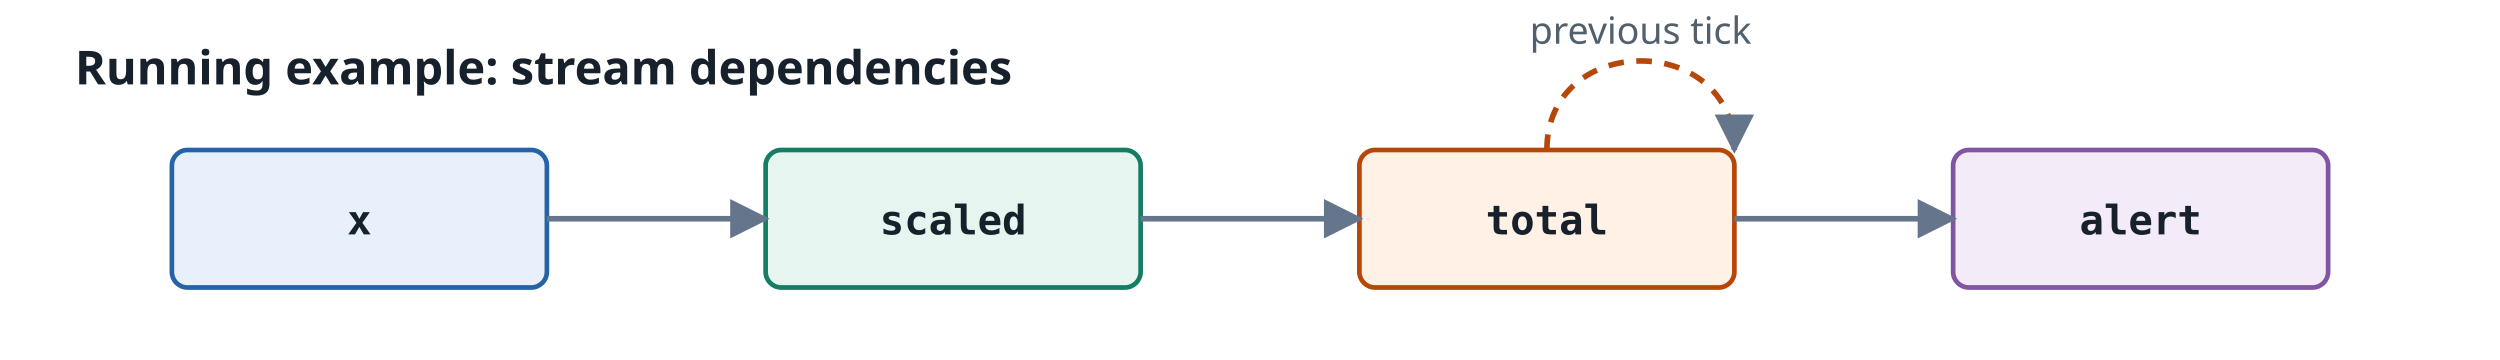
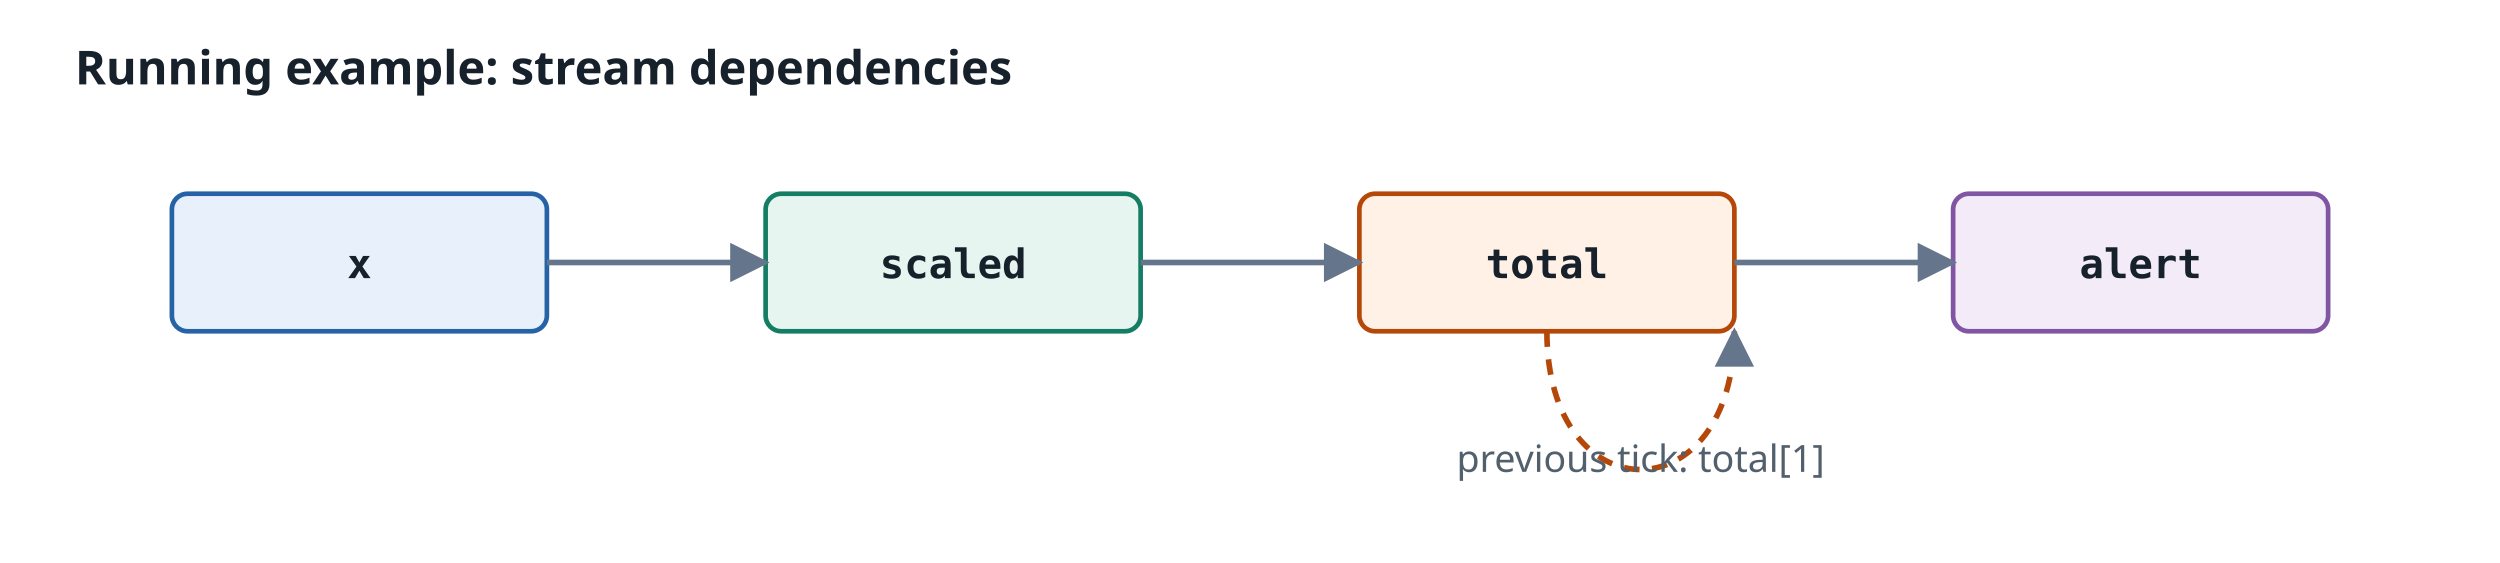
- <svg xmlns="http://www.w3.org/2000/svg" viewBox="0 0 800 115" role="img" aria-labelledby="example-arrow-title example-arrow-desc" style="width:100%;max-width:800px;height:auto;background:#ffffff;border:1px solid #d0d7de;border-radius:6px">
+ <svg xmlns="http://www.w3.org/2000/svg" viewBox="0 0 800 180" role="img" aria-labelledby="example-arrow-title example-arrow-desc" style="width:100%;max-width:800px;height:auto;background:#ffffff;border:1px solid #d0d7de;border-radius:6px">
  <defs>
    <marker id="example-arrow" viewBox="0 0 10 10" refX="9" refY="5" markerWidth="7" markerHeight="7" orient="auto-start-reverse">
      <path d="M 0 0 L 10 5 L 0 10 z" fill="#65758b" />
    </marker>
  </defs>
  <text x="24" y="27" text-anchor="start" font-family="system-ui, sans-serif" font-size="15" font-weight="700" fill="#17212b">Running example: stream dependencies</text>
-   <rect x="55" y="48" width="120" height="44" rx="5" fill="#e8f1fb" stroke="#2563a6" stroke-width="1.5" />
-   <text x="115" y="75" text-anchor="middle" font-family="ui-monospace, monospace" font-size="13" font-weight="600" fill="#17212b">x</text>
-   <rect x="245" y="48" width="120" height="44" rx="5" fill="#e6f5f0" stroke="#147d64" stroke-width="1.5" />
-   <text x="305" y="75" text-anchor="middle" font-family="ui-monospace, monospace" font-size="13" font-weight="600" fill="#17212b">scaled</text>
-   <rect x="435" y="48" width="120" height="44" rx="5" fill="#fff1e6" stroke="#b54708" stroke-width="1.5" />
-   <text x="495" y="75" text-anchor="middle" font-family="ui-monospace, monospace" font-size="13" font-weight="600" fill="#17212b">total</text>
-   <rect x="625" y="48" width="120" height="44" rx="5" fill="#f3ebf8" stroke="#8055a3" stroke-width="1.5" />
-   <text x="685" y="75" text-anchor="middle" font-family="ui-monospace, monospace" font-size="13" font-weight="600" fill="#17212b">alert</text>
-   <line x1="175" y1="70" x2="245" y2="70" stroke="#65758b" stroke-width="1.8" marker-end="url(#example-arrow)" />
-   <line x1="365" y1="70" x2="435" y2="70" stroke="#65758b" stroke-width="1.8" marker-end="url(#example-arrow)" />
-   <line x1="555" y1="70" x2="625" y2="70" stroke="#65758b" stroke-width="1.8" marker-end="url(#example-arrow)" />
-   <path d="M 495 48 C 495 10, 555 10, 555 48" fill="none" stroke="#b54708" stroke-width="1.8" stroke-dasharray="5 4" marker-end="url(#example-arrow)" />
-   <text x="525" y="14" text-anchor="middle" font-family="system-ui, sans-serif" font-size="12" font-weight="400" fill="#52606d">previous tick</text>
+   <rect x="55" y="62" width="120" height="44" rx="5" fill="#e8f1fb" stroke="#2563a6" stroke-width="1.5" />
+   <text x="115" y="89" text-anchor="middle" font-family="ui-monospace, monospace" font-size="13" font-weight="600" fill="#17212b">x</text>
+   <rect x="245" y="62" width="120" height="44" rx="5" fill="#e6f5f0" stroke="#147d64" stroke-width="1.5" />
+   <text x="305" y="89" text-anchor="middle" font-family="ui-monospace, monospace" font-size="13" font-weight="600" fill="#17212b">scaled</text>
+   <rect x="435" y="62" width="120" height="44" rx="5" fill="#fff1e6" stroke="#b54708" stroke-width="1.5" />
+   <text x="495" y="89" text-anchor="middle" font-family="ui-monospace, monospace" font-size="13" font-weight="600" fill="#17212b">total</text>
+   <rect x="625" y="62" width="120" height="44" rx="5" fill="#f3ebf8" stroke="#8055a3" stroke-width="1.5" />
+   <text x="685" y="89" text-anchor="middle" font-family="ui-monospace, monospace" font-size="13" font-weight="600" fill="#17212b">alert</text>
+   <line x1="175" y1="84" x2="245" y2="84" stroke="#65758b" stroke-width="1.8" marker-end="url(#example-arrow)" />
+   <line x1="365" y1="84" x2="435" y2="84" stroke="#65758b" stroke-width="1.8" marker-end="url(#example-arrow)" />
+   <line x1="555" y1="84" x2="625" y2="84" stroke="#65758b" stroke-width="1.8" marker-end="url(#example-arrow)" />
+   <path d="M 495 106 C 495 165, 555 165, 555 106" fill="none" stroke="#b54708" stroke-width="1.8" stroke-dasharray="5 4" marker-end="url(#example-arrow)" />
+   <text x="525" y="151" text-anchor="middle" font-family="system-ui, sans-serif" font-size="12" font-weight="400" fill="#52606d">previous tick: total[1]</text>
</svg>
